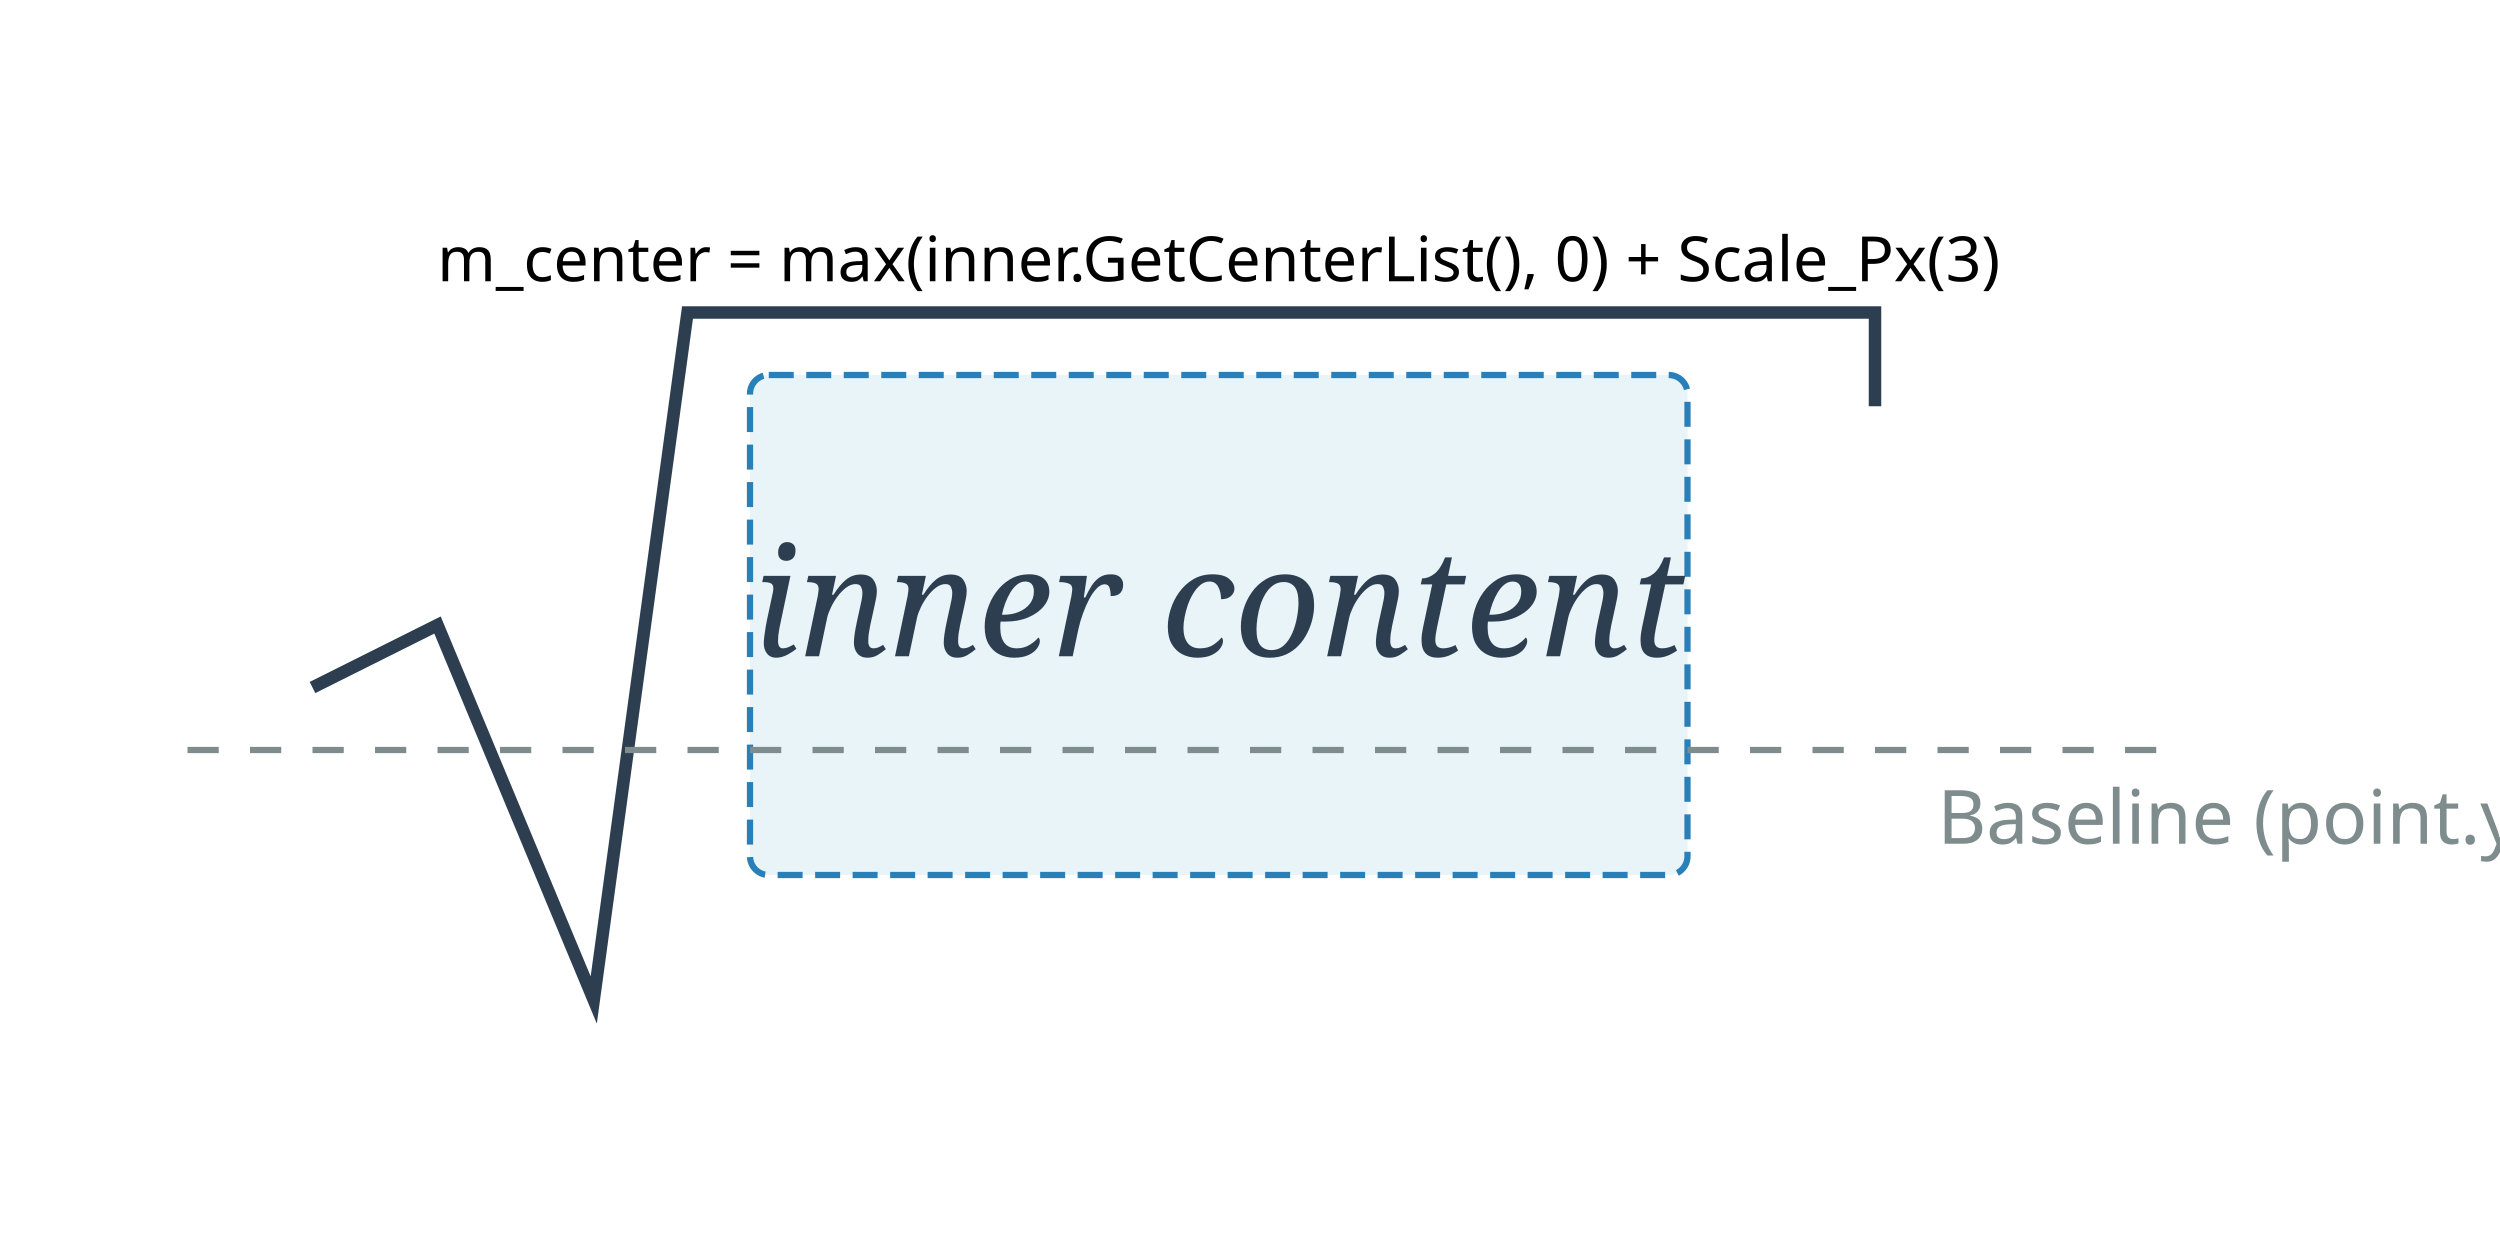
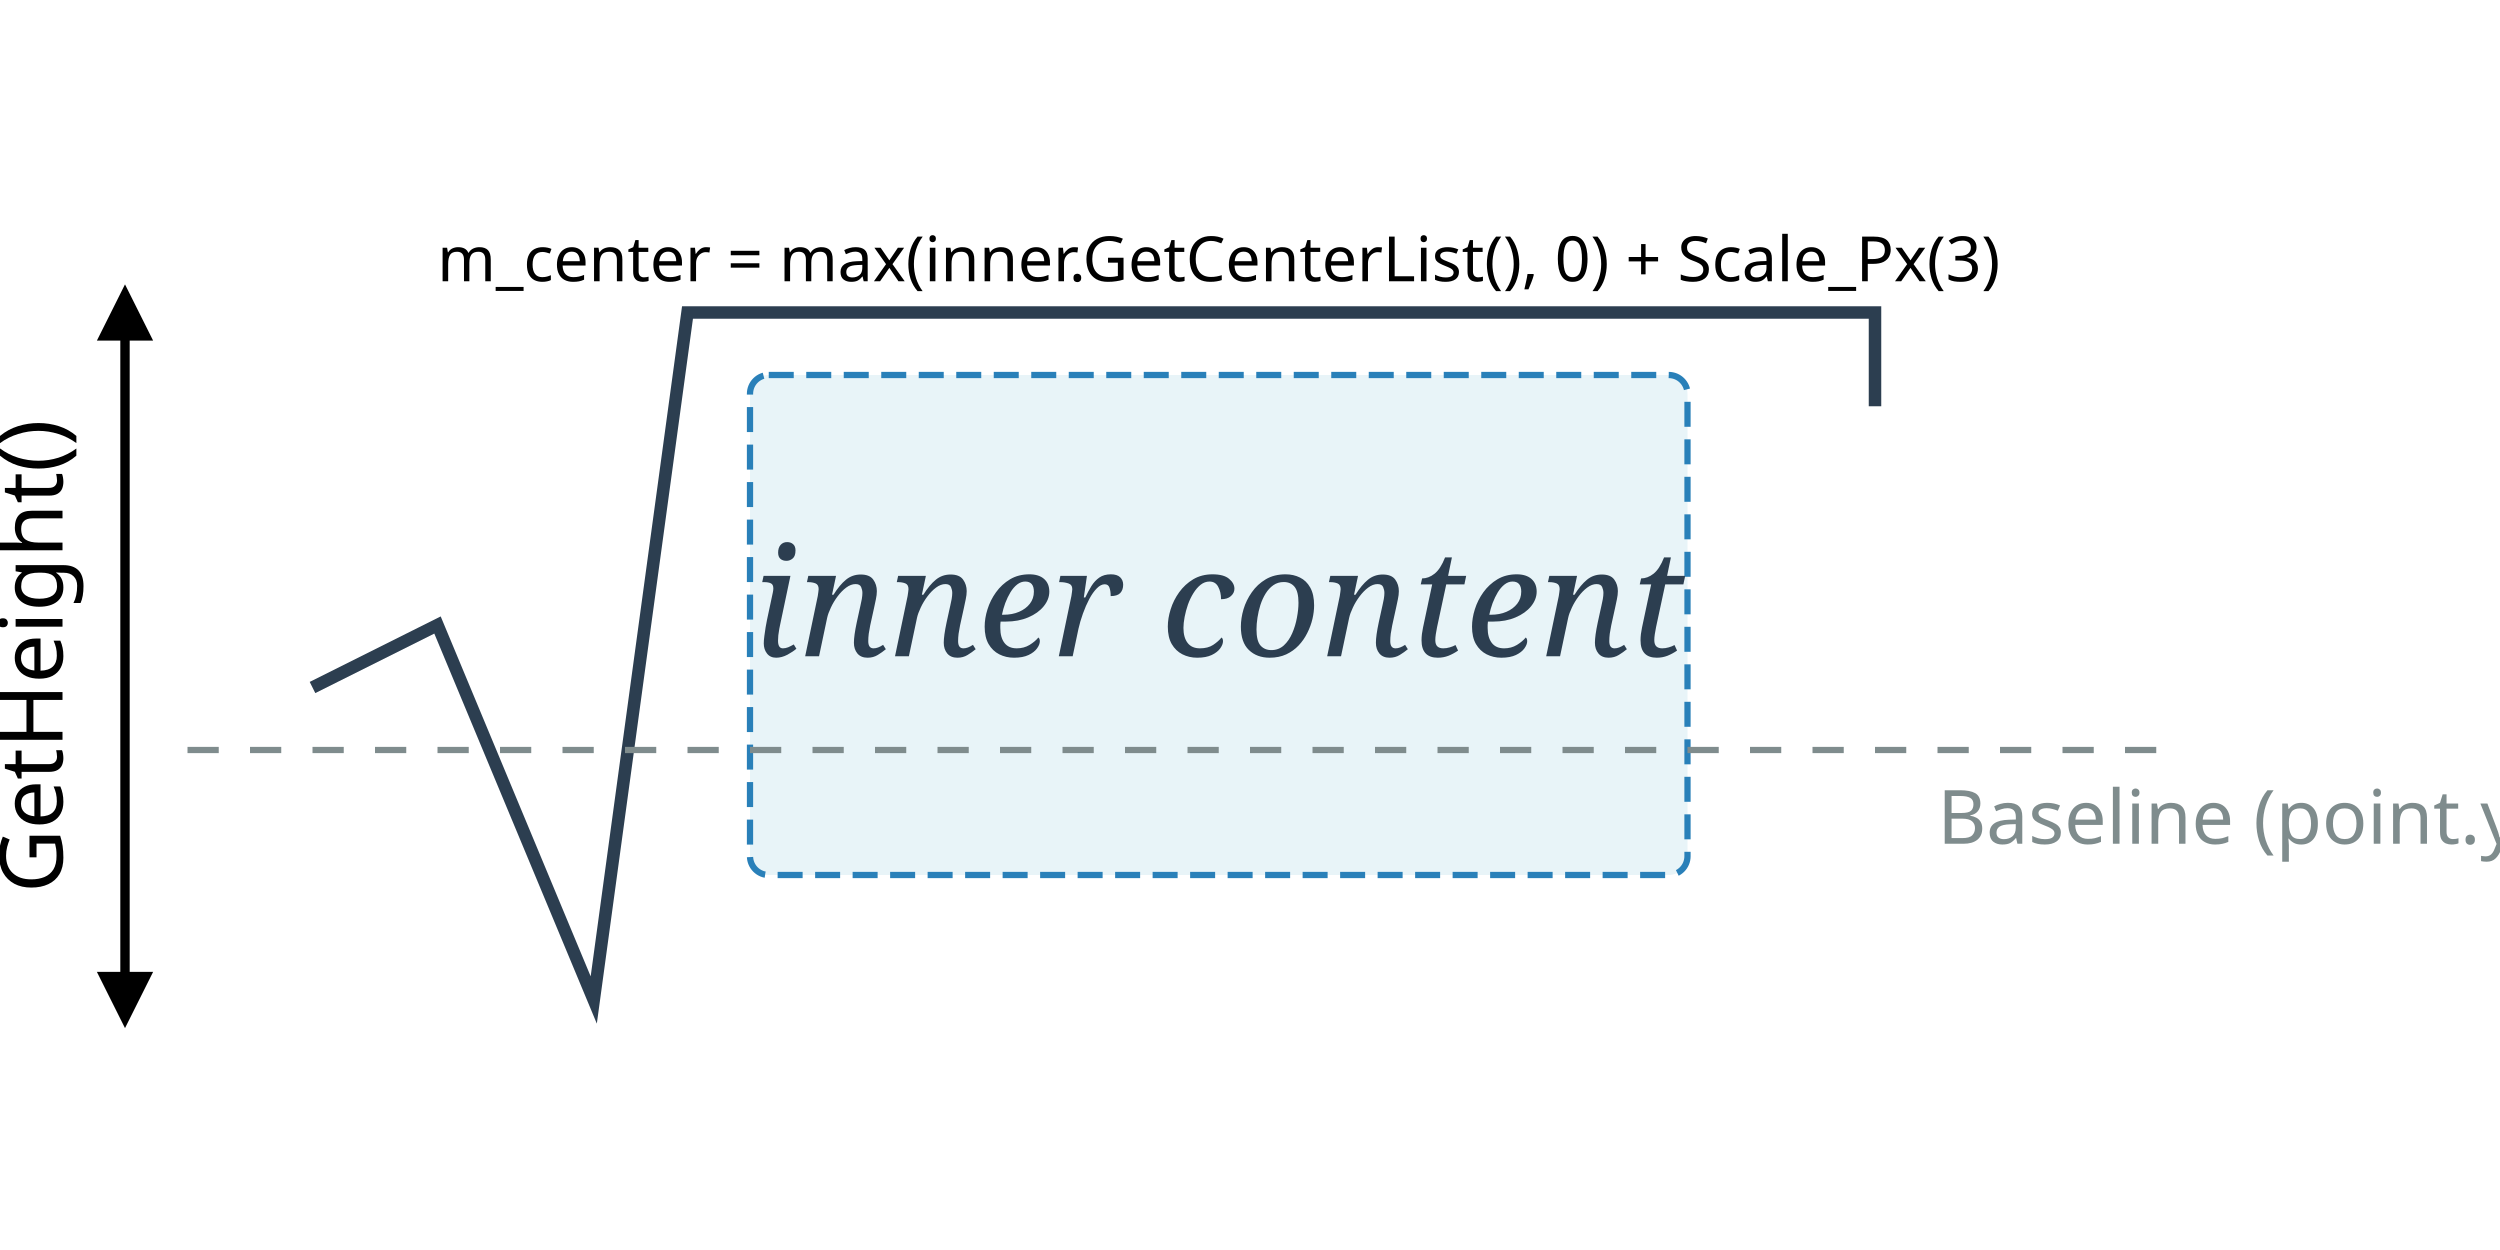
<svg xmlns="http://www.w3.org/2000/svg" width="400" height="200" viewBox="0 0 400 200">
  <defs>
    <marker id="arrow" viewBox="0 0 10 10" refX="5" refY="5" markerWidth="6" markerHeight="6" orient="auto-start-reverse">
      <path d="M 0 0 L 10 5 L 0 10 z" />
    </marker>
  </defs>
  <rect width="100%" height="100%" fill="white" />
  <rect x="120" y="60" width="150" height="80" rx="3" fill="#e8f4f8" stroke="#2980b9" stroke-width="1" stroke-dasharray="4,2" />
  <text x="195" y="105" font-family="serif" font-style="italic" font-size="24" text-anchor="middle" fill="#2c3e50">inner content</text>
  <path d="M 50 110 L 70 100 L 95 160 L 110 50 L 300 50 L 300 65" fill="none" stroke="#2c3e50" stroke-width="2" />
+   <line x1="20" y1="50" x2="20" y2="160" stroke="black" stroke-width="1.5" marker-start="url(#arrow)" marker-end="url(#arrow)" />
+   <text x="10" y="105" font-family="sans-serif" font-size="14" text-anchor="middle" transform="rotate(-90 10,105)">GetHeight()</text>
  <line x1="30" y1="120" x2="350" y2="120" stroke="#7f8c8d" stroke-dasharray="5,5" />
  <text x="310" y="135" font-family="sans-serif" font-size="12" fill="#7f8c8d">Baseline (point.y)</text>
  <text x="195" y="45" font-family="sans-serif" font-size="10" fill="black" text-anchor="middle">m_center = max(inner.GetCenterList(), 0) + Scale_Px(3)</text>
</svg>
